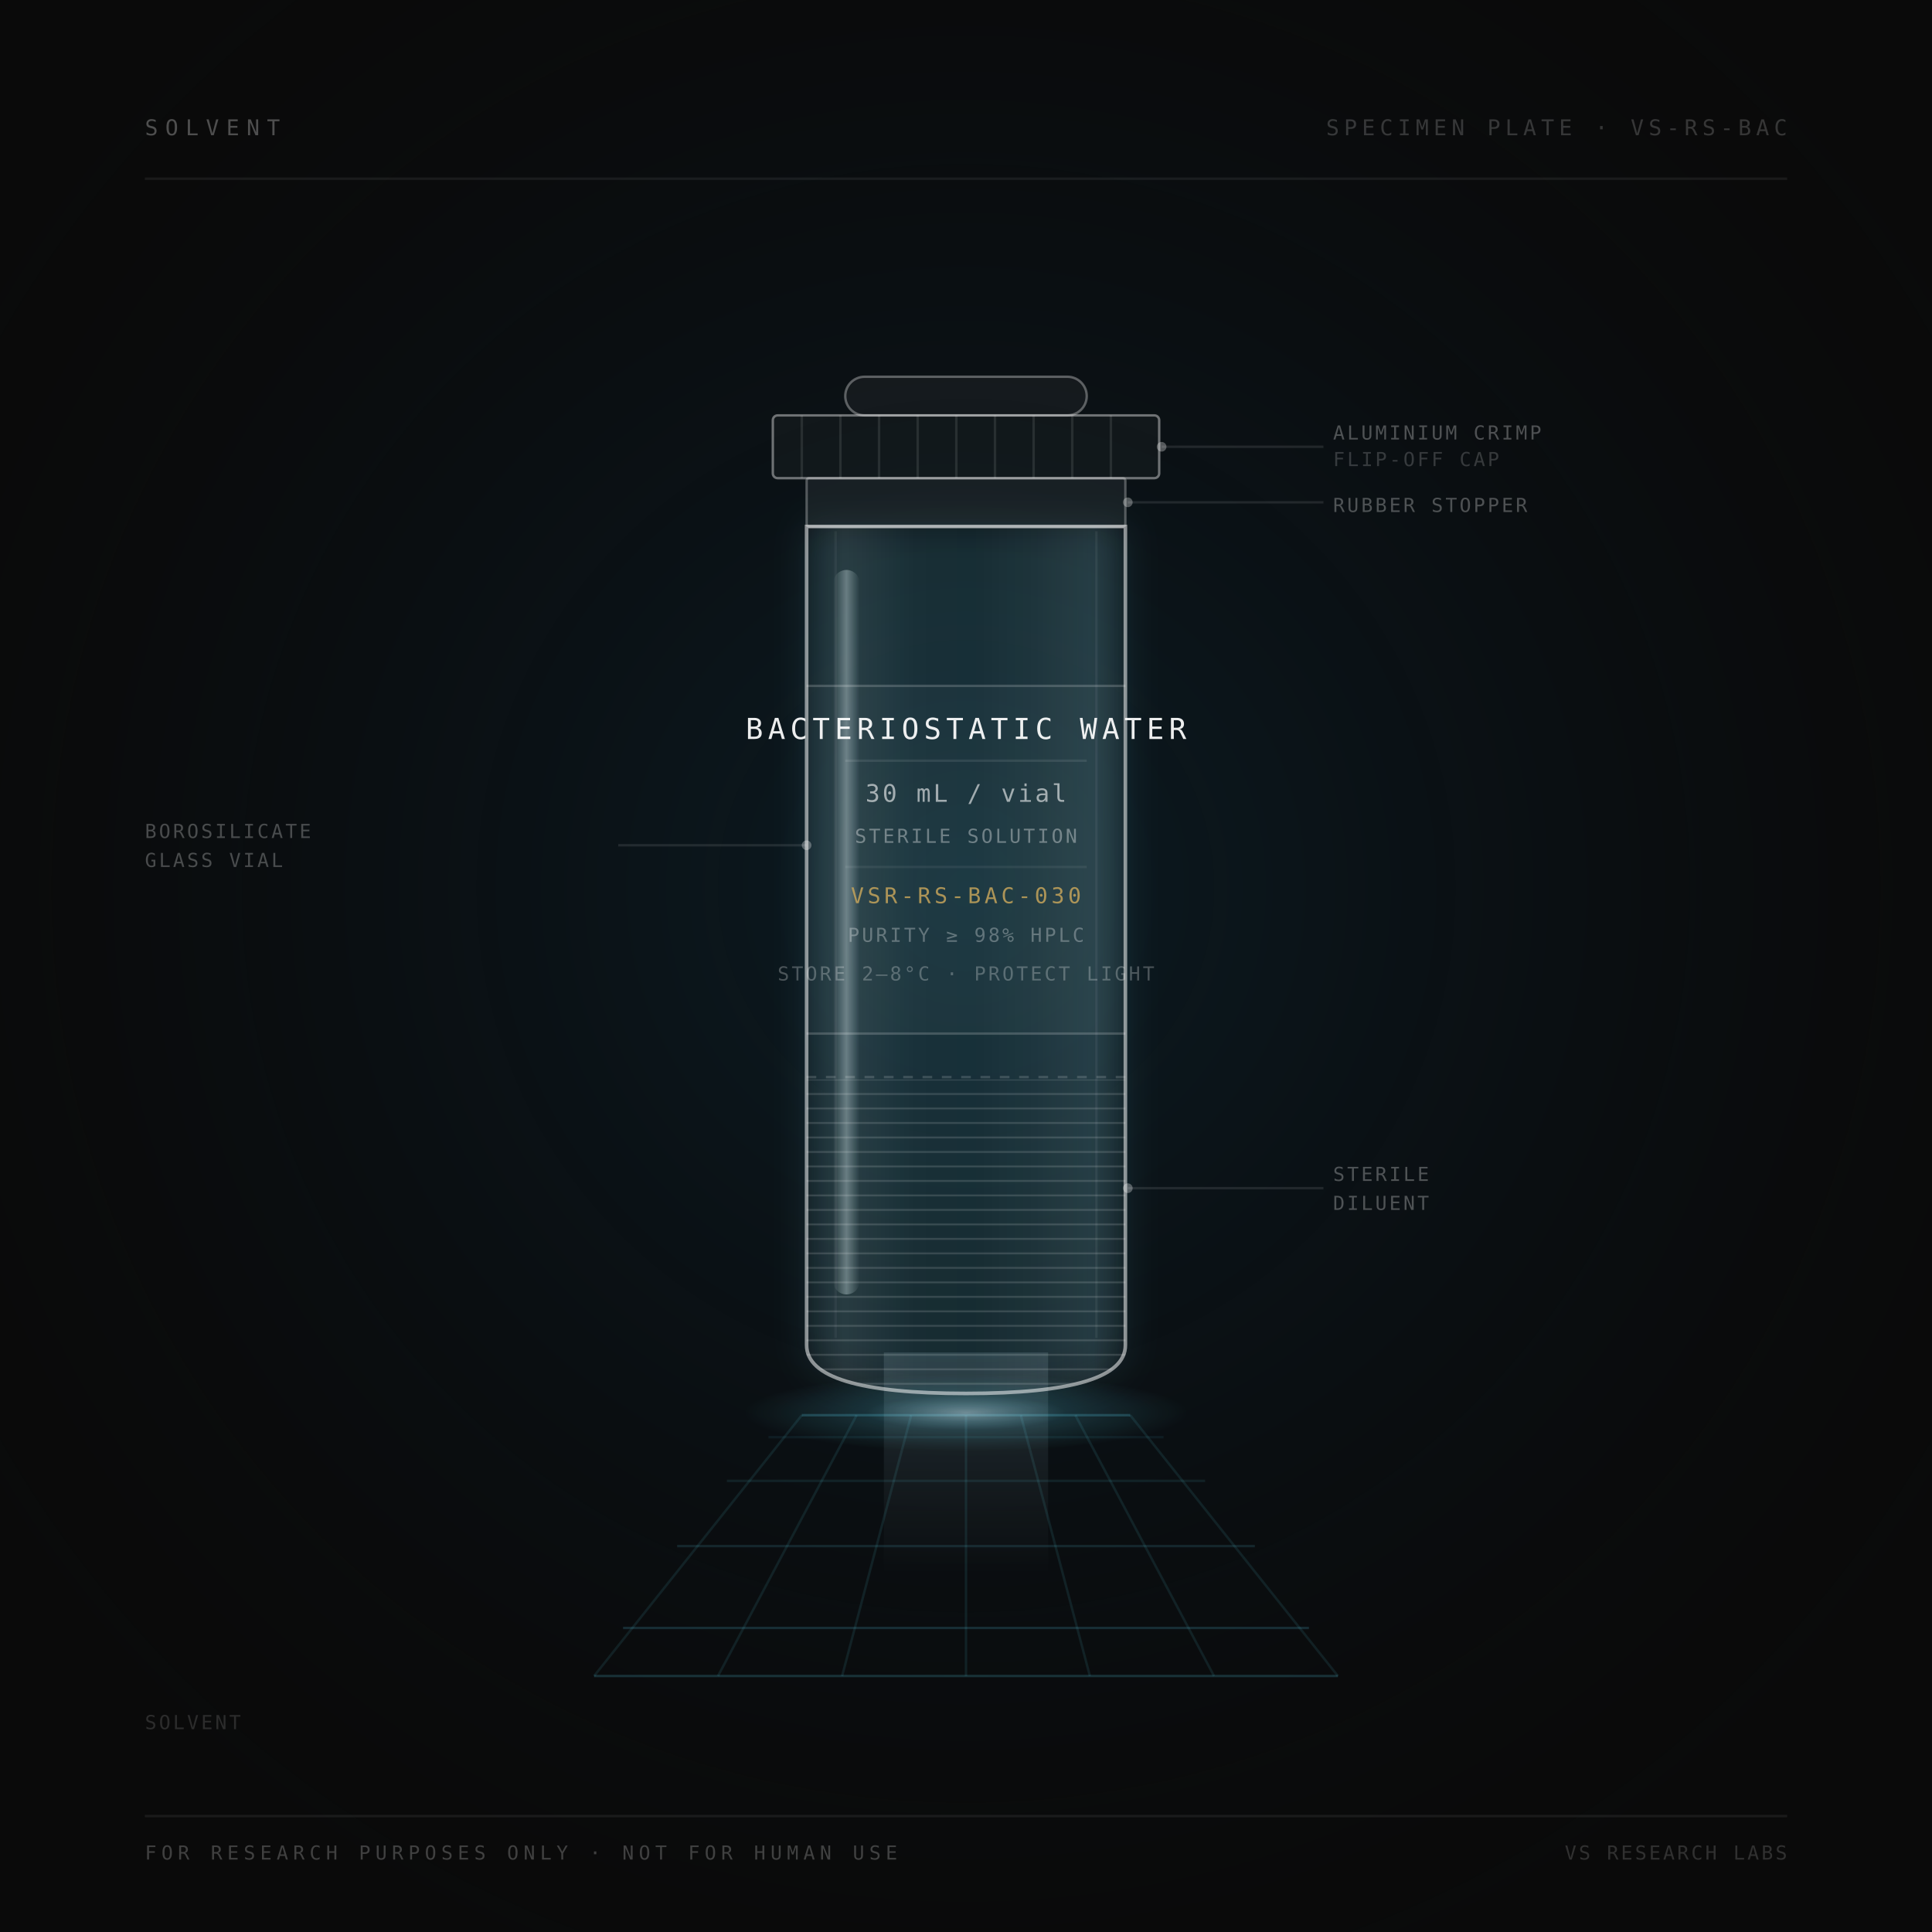
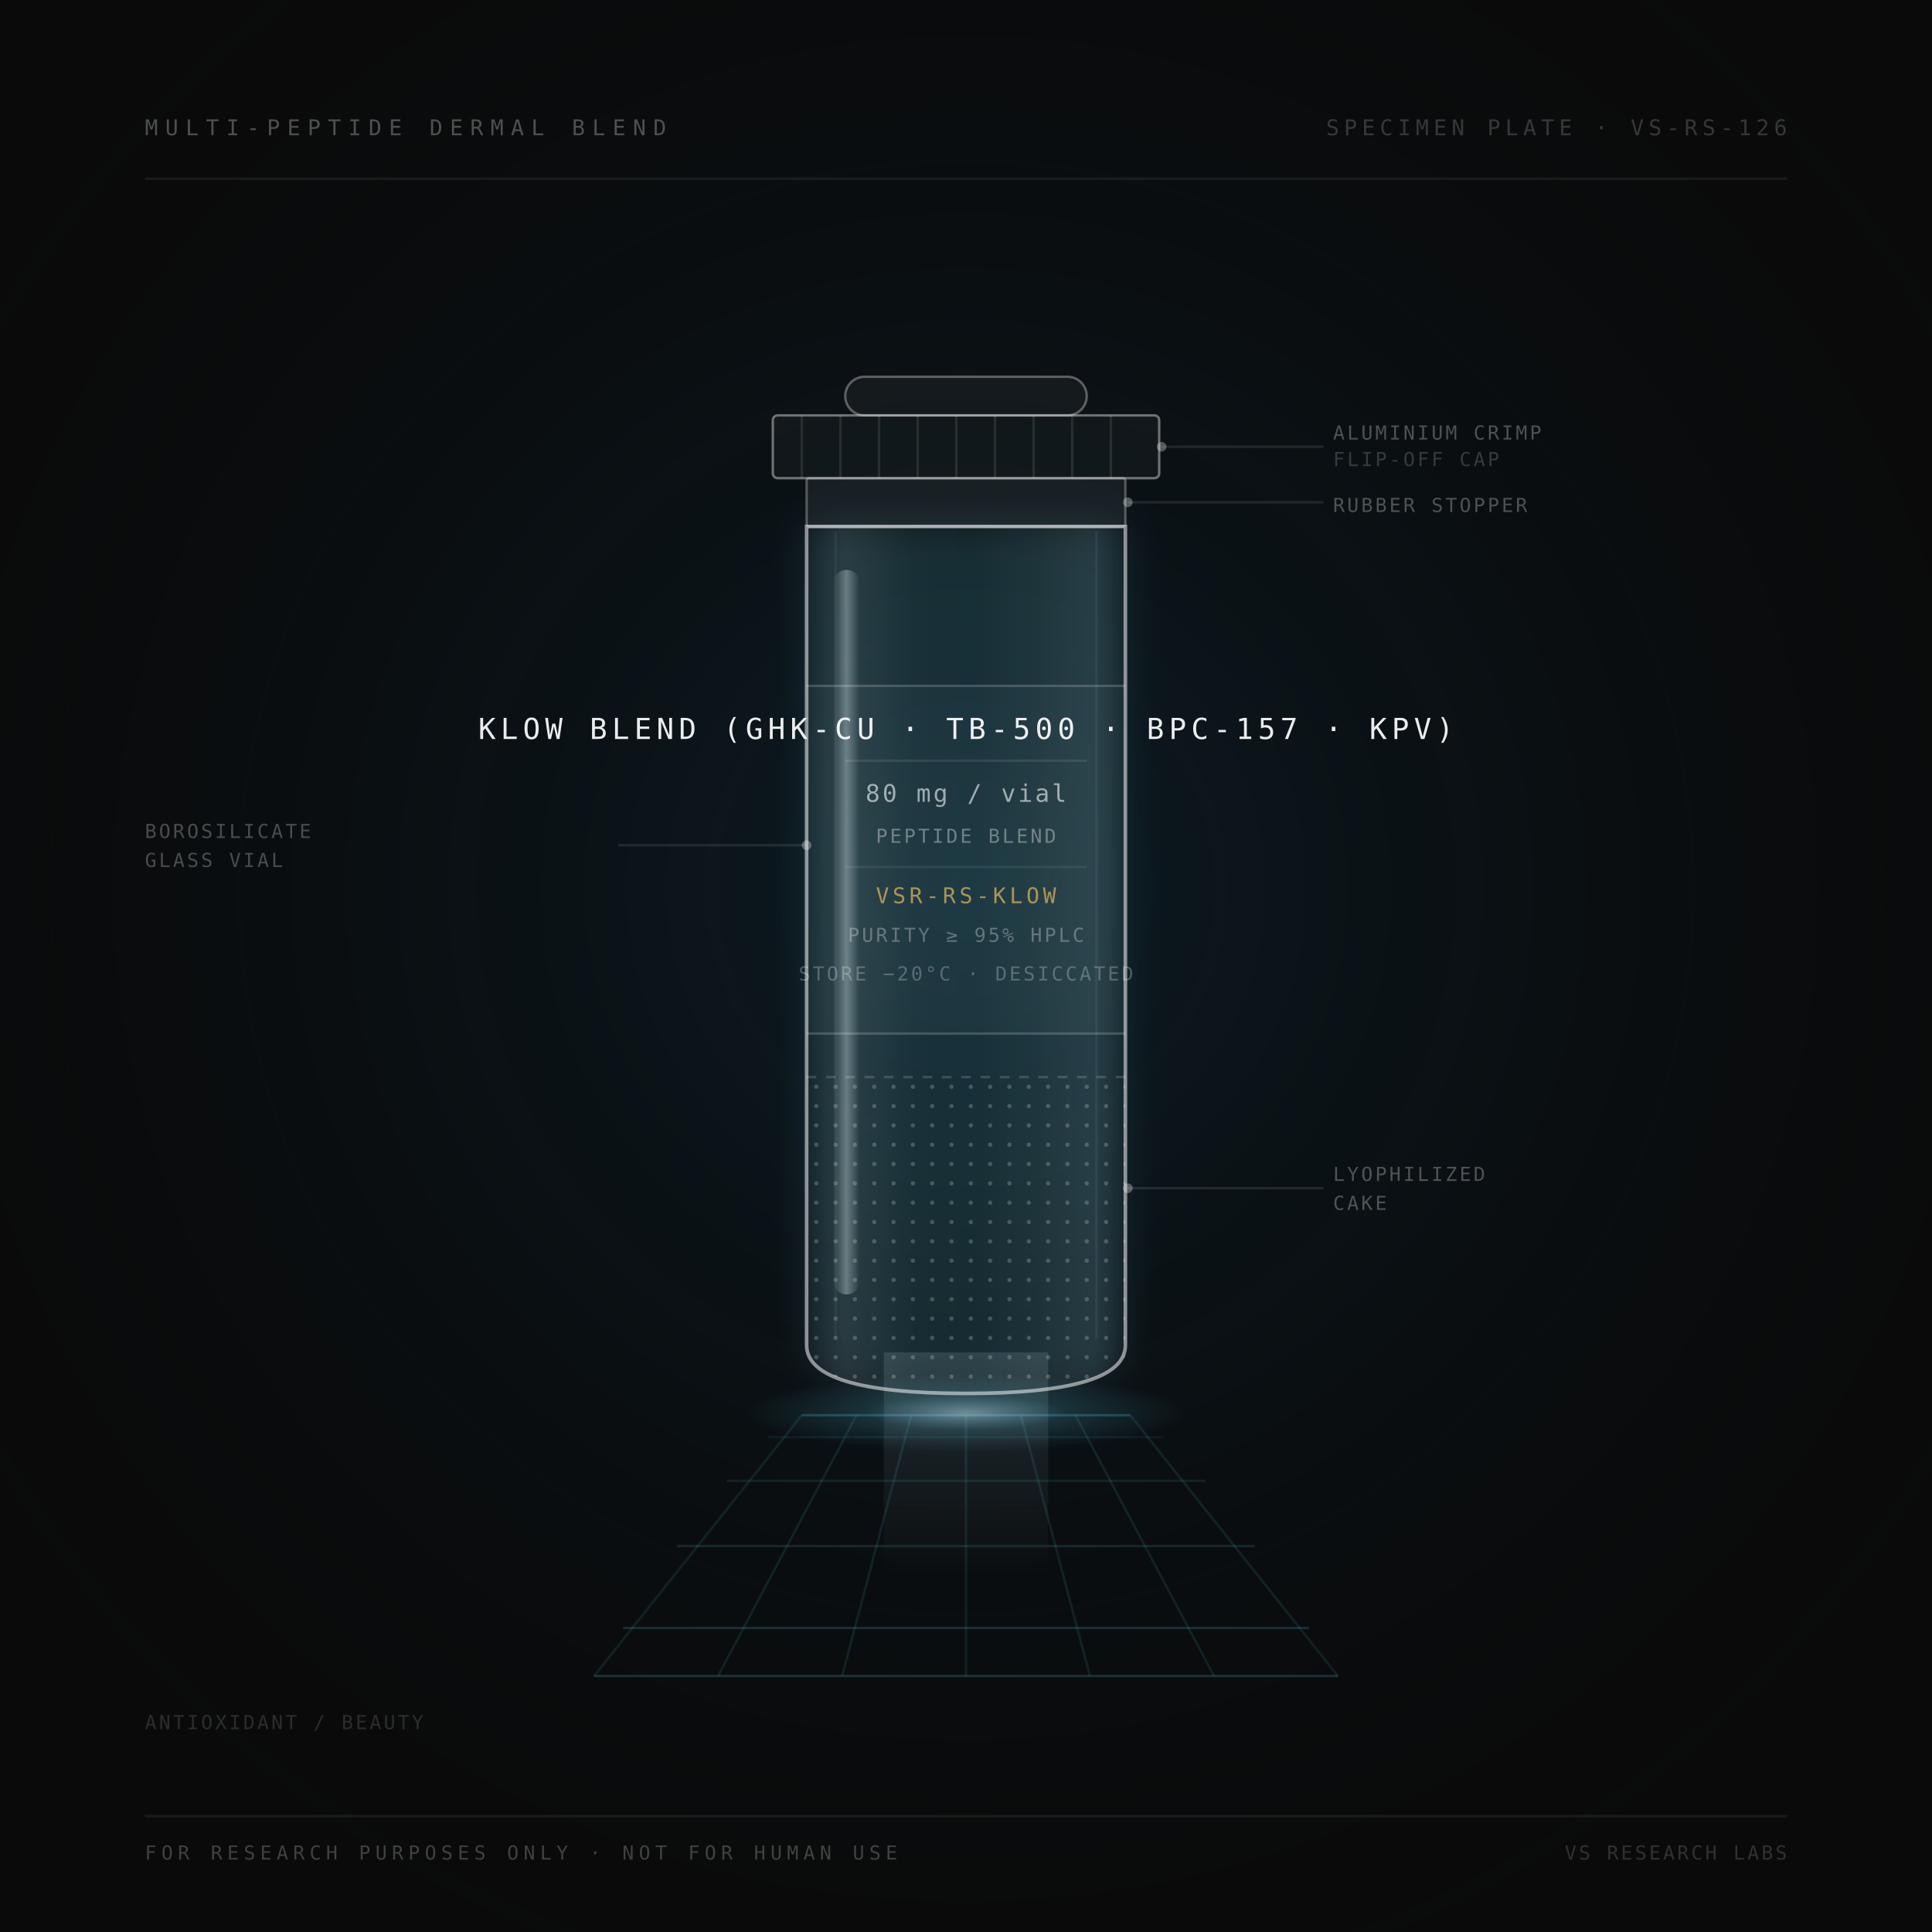
<svg xmlns="http://www.w3.org/2000/svg" viewBox="0 0 800 800">
  <defs>
-     <pattern id="liqLines" width="8" height="6" patternUnits="userSpaceOnUse">
-       <line x1="0" y1="3" x2="8" y2="3" stroke="rgba(255,255,255,0.14)" stroke-width="0.8" />
+     <pattern id="lyoDots" width="8" height="8" patternUnits="userSpaceOnUse">
+       <circle cx="2" cy="2" r="0.9" fill="rgba(255,255,255,0.2)" />
    </pattern>
    <clipPath id="vialFill">
      <path d="M333 446 L333 557 Q333 576 400 576 Q467 576 467 557 L467 446 Z" />
    </clipPath>
    <radialGradient id="bgDepth" cx="0.5" cy="0.46" r="0.62">
      <stop offset="0" stop-color="#0e2a38" stop-opacity="0.55" />
      <stop offset="0.55" stop-color="#0a1822" stop-opacity="0.28" />
      <stop offset="1" stop-color="#0a0a0a" stop-opacity="0" />
    </radialGradient>
    <radialGradient id="floorPool" cx="0.5" cy="0.5" r="0.5">
      <stop offset="0" stop-color="#bfeffd" stop-opacity="0.5" />
      <stop offset="0.45" stop-color="#5EDDF6" stop-opacity="0.16" />
      <stop offset="1" stop-color="#5EDDF6" stop-opacity="0" />
    </radialGradient>
    <linearGradient id="glassBody" x1="0" y1="0" x2="1" y2="0">
      <stop offset="0" stop-color="#ffffff" stop-opacity="0.02" />
      <stop offset="0.12" stop-color="#ffffff" stop-opacity="0.085" />
      <stop offset="0.34" stop-color="#ffffff" stop-opacity="0.015" />
      <stop offset="0.52" stop-color="#ffffff" stop-opacity="0.008" />
      <stop offset="0.72" stop-color="#ffffff" stop-opacity="0.04" />
      <stop offset="0.9" stop-color="#cdeefb" stop-opacity="0.09" />
      <stop offset="1" stop-color="#ffffff" stop-opacity="0.02" />
    </linearGradient>
    <linearGradient id="spec" x1="0" y1="0" x2="1" y2="0">
      <stop offset="0" stop-color="#eafdff" stop-opacity="0" />
      <stop offset="0.5" stop-color="#eafdff" stop-opacity="0.55" />
      <stop offset="1" stop-color="#eafdff" stop-opacity="0" />
    </linearGradient>
    <linearGradient id="reflFade" x1="0" y1="0" x2="0" y2="1">
      <stop offset="0" stop-color="#cdeefb" stop-opacity="0.13" />
      <stop offset="1" stop-color="#cdeefb" stop-opacity="0" />
    </linearGradient>
    <filter id="vglow" x="-60%" y="-60%" width="220%" height="220%">
      <feGaussianBlur stdDeviation="7" />
    </filter>
  </defs>
  <rect width="800" height="800" fill="#0a0a0a" />
  <rect width="800" height="800" fill="url(#bgDepth)" />
  <line x1="60" y1="74" x2="740" y2="74" stroke="rgba(255,255,255,0.07)" stroke-width="1" />
-   <text x="60" y="56" font-family="monospace" font-size="9" fill="rgba(255,255,255,0.28)" letter-spacing="3">SOLVENT</text>
-   <text x="740" y="56" font-family="monospace" font-size="9" fill="rgba(255,255,255,0.18)" letter-spacing="2" text-anchor="end">SPECIMEN PLATE · VS-RS-BAC</text>
+   <text x="60" y="56" font-family="monospace" font-size="9" fill="rgba(255,255,255,0.28)" letter-spacing="3">MULTI-PEPTIDE DERMAL BLEND</text>
+   <text x="740" y="56" font-family="monospace" font-size="9" fill="rgba(255,255,255,0.18)" letter-spacing="2" text-anchor="end">SPECIMEN PLATE · VS-RS-126</text>
  <g class="pad">
    <line x1="332" y1="586" x2="468" y2="586" stroke="#5EDDF6" stroke-opacity="0.22" stroke-width="1" />
    <line x1="332.0" y1="586" x2="246.0" y2="694" stroke="#5EDDF6" stroke-opacity="0.10" stroke-width="1" />
    <line x1="354.7" y1="586" x2="297.3" y2="694" stroke="#5EDDF6" stroke-opacity="0.10" stroke-width="1" />
    <line x1="377.3" y1="586" x2="348.7" y2="694" stroke="#5EDDF6" stroke-opacity="0.10" stroke-width="1" />
    <line x1="400.0" y1="586" x2="400.0" y2="694" stroke="#5EDDF6" stroke-opacity="0.10" stroke-width="1" />
    <line x1="422.7" y1="586" x2="451.3" y2="694" stroke="#5EDDF6" stroke-opacity="0.10" stroke-width="1" />
    <line x1="445.3" y1="586" x2="502.7" y2="694" stroke="#5EDDF6" stroke-opacity="0.10" stroke-width="1" />
    <line x1="468.0" y1="586" x2="554.0" y2="694" stroke="#5EDDF6" stroke-opacity="0.10" stroke-width="1" />
    <line x1="318.2" y1="595.1" x2="481.8" y2="595.1" stroke="#5EDDF6" stroke-opacity="0.071" stroke-width="1" />
    <line x1="301.0" y1="613.2" x2="499.0" y2="613.2" stroke="#5EDDF6" stroke-opacity="0.097" stroke-width="1" />
    <line x1="280.4" y1="640.2" x2="519.6" y2="640.2" stroke="#5EDDF6" stroke-opacity="0.128" stroke-width="1" />
    <line x1="258.0" y1="674.1" x2="542.0" y2="674.1" stroke="#5EDDF6" stroke-opacity="0.162" stroke-width="1" />
    <line x1="246.0" y1="694.0" x2="554.0" y2="694.0" stroke="#5EDDF6" stroke-opacity="0.180" stroke-width="1" />
  </g>
  <path d="M334 218 L334 557 Q334 577 400 577 Q466 577 466 557 L466 218 Z" fill="#5EDDF6" opacity="0.12" filter="url(#vglow)" />
  <ellipse cx="400" cy="585" rx="92" ry="16" fill="url(#floorPool)" />
  <rect x="366" y="560" width="68" height="92" fill="url(#reflFade)" />
  <rect x="350" y="156" width="100" height="16" rx="8" fill="rgba(255,255,255,0.04)" stroke="rgba(255,255,255,0.32)" stroke-width="1" />
  <rect x="320" y="172" width="160" height="26" rx="2" fill="rgba(255,255,255,0.03)" stroke="rgba(255,255,255,0.4)" stroke-width="1" />
  <line x1="332" y1="172" x2="332" y2="198" stroke="rgba(255,255,255,0.1)" stroke-width="1" />
  <line x1="348" y1="172" x2="348" y2="198" stroke="rgba(255,255,255,0.1)" stroke-width="1" />
  <line x1="364" y1="172" x2="364" y2="198" stroke="rgba(255,255,255,0.1)" stroke-width="1" />
  <line x1="380" y1="172" x2="380" y2="198" stroke="rgba(255,255,255,0.1)" stroke-width="1" />
  <line x1="396" y1="172" x2="396" y2="198" stroke="rgba(255,255,255,0.1)" stroke-width="1" />
  <line x1="412" y1="172" x2="412" y2="198" stroke="rgba(255,255,255,0.1)" stroke-width="1" />
  <line x1="428" y1="172" x2="428" y2="198" stroke="rgba(255,255,255,0.1)" stroke-width="1" />
  <line x1="444" y1="172" x2="444" y2="198" stroke="rgba(255,255,255,0.1)" stroke-width="1" />
  <line x1="460" y1="172" x2="460" y2="198" stroke="rgba(255,255,255,0.1)" stroke-width="1" />
  <rect x="334" y="198" width="132" height="20" rx="1" fill="rgba(255,255,255,0.06)" stroke="rgba(255,255,255,0.28)" stroke-width="1" />
  <path d="M334 218 L334 557 Q334 577 400 577 Q466 577 466 557 L466 218 Z" fill="url(#glassBody)" stroke="rgba(255,255,255,0.52)" stroke-width="1.5" />
  <rect x="345" y="236" width="11" height="300" rx="5.5" fill="url(#spec)" opacity="0.6" />
  <line x1="346" y1="220" x2="346" y2="554" stroke="rgba(255,255,255,0.05)" stroke-width="1" />
  <line x1="454" y1="220" x2="454" y2="554" stroke="rgba(255,255,255,0.06)" stroke-width="1" />
  <line x1="334" y1="446" x2="466" y2="446" stroke="rgba(255,255,255,0.16)" stroke-width="1" stroke-dasharray="4,4" />
-   <rect x="334" y="447" width="132" height="128" fill="url(#liqLines)" clip-path="url(#vialFill)" />
+   <rect x="334" y="447" width="132" height="128" fill="url(#lyoDots)" clip-path="url(#vialFill)" />
  <rect x="334" y="284" width="132" height="144" fill="rgba(255,255,255,0.025)" />
  <line x1="334" y1="284" x2="466" y2="284" stroke="rgba(255,255,255,0.18)" stroke-width="1" />
  <line x1="334" y1="428" x2="466" y2="428" stroke="rgba(255,255,255,0.18)" stroke-width="1" />
-   <text x="400" y="306" font-family="monospace" font-size="12" font-weight="500" fill="rgba(255,255,255,0.92)" letter-spacing="2" text-anchor="middle">BACTERIOSTATIC WATER</text>
+   <text x="400" y="306" font-family="monospace" font-size="12" font-weight="500" fill="rgba(255,255,255,0.92)" letter-spacing="2" text-anchor="middle">KLOW BLEND (GHK-CU · TB-500 · BPC-157 · KPV)</text>
  <line x1="350" y1="315" x2="450" y2="315" stroke="rgba(255,255,255,0.09)" stroke-width="1" />
-   <text x="400" y="332" font-family="monospace" font-size="10" fill="rgba(255,255,255,0.58)" letter-spacing="1" text-anchor="middle">30 mL / vial</text>
-   <text x="400" y="349" font-family="monospace" font-size="8" fill="rgba(255,255,255,0.36)" letter-spacing="1" text-anchor="middle">STERILE SOLUTION</text>
+   <text x="400" y="332" font-family="monospace" font-size="10" fill="rgba(255,255,255,0.58)" letter-spacing="1" text-anchor="middle">80 mg / vial</text>
+   <text x="400" y="349" font-family="monospace" font-size="8" fill="rgba(255,255,255,0.36)" letter-spacing="1" text-anchor="middle">PEPTIDE BLEND</text>
  <line x1="350" y1="359" x2="450" y2="359" stroke="rgba(255,255,255,0.07)" stroke-width="1" />
-   <text x="400" y="374" font-family="monospace" font-size="9" fill="#C4A35A" letter-spacing="1.5" text-anchor="middle" opacity="0.85">VSR-RS-BAC-030</text>
-   <text x="400" y="390" font-family="monospace" font-size="8" fill="rgba(255,255,255,0.3)" letter-spacing="1" text-anchor="middle">PURITY ≥ 98% HPLC</text>
-   <text x="400" y="406" font-family="monospace" font-size="8" fill="rgba(255,255,255,0.26)" letter-spacing="1" text-anchor="middle">STORE 2–8°C · PROTECT LIGHT</text>
+   <text x="400" y="374" font-family="monospace" font-size="9" fill="#C4A35A" letter-spacing="1.5" text-anchor="middle" opacity="0.85">VSR-RS-KLOW</text>
+   <text x="400" y="390" font-family="monospace" font-size="8" fill="rgba(255,255,255,0.3)" letter-spacing="1" text-anchor="middle">PURITY ≥ 95% HPLC</text>
+   <text x="400" y="406" font-family="monospace" font-size="8" fill="rgba(255,255,255,0.26)" letter-spacing="1" text-anchor="middle">STORE −20°C · DESICCATED</text>
  <line x1="481" y1="185" x2="548" y2="185" stroke="rgba(255,255,255,0.1)" stroke-width="1" />
  <circle cx="481" cy="185" r="2" fill="rgba(255,255,255,0.3)" />
  <text x="552" y="182" font-family="monospace" font-size="8" fill="rgba(255,255,255,0.28)" letter-spacing="1">ALUMINIUM CRIMP</text>
  <text x="552" y="193" font-family="monospace" font-size="8" fill="rgba(255,255,255,0.18)" letter-spacing="1">FLIP-OFF CAP</text>
  <line x1="467" y1="208" x2="548" y2="208" stroke="rgba(255,255,255,0.1)" stroke-width="1" />
  <circle cx="467" cy="208" r="2" fill="rgba(255,255,255,0.3)" />
  <text x="552" y="212" font-family="monospace" font-size="8" fill="rgba(255,255,255,0.28)" letter-spacing="1">RUBBER STOPPER</text>
  <line x1="467" y1="492" x2="548" y2="492" stroke="rgba(255,255,255,0.1)" stroke-width="1" />
  <circle cx="467" cy="492" r="2" fill="rgba(255,255,255,0.3)" />
-   <text x="552" y="489" font-family="monospace" font-size="8" fill="rgba(255,255,255,0.28)" letter-spacing="1">STERILE</text>
-   <text x="552" y="501" font-family="monospace" font-size="8" fill="rgba(255,255,255,0.28)" letter-spacing="1">DILUENT</text>
+   <text x="552" y="489" font-family="monospace" font-size="8" fill="rgba(255,255,255,0.28)" letter-spacing="1">LYOPHILIZED</text>
+   <text x="552" y="501" font-family="monospace" font-size="8" fill="rgba(255,255,255,0.28)" letter-spacing="1">CAKE</text>
  <line x1="334" y1="350" x2="256" y2="350" stroke="rgba(255,255,255,0.1)" stroke-width="1" />
  <circle cx="334" cy="350" r="2" fill="rgba(255,255,255,0.3)" />
  <text x="60" y="347" font-family="monospace" font-size="8" fill="rgba(255,255,255,0.26)" letter-spacing="1">BOROSILICATE</text>
  <text x="60" y="359" font-family="monospace" font-size="8" fill="rgba(255,255,255,0.26)" letter-spacing="1">GLASS VIAL</text>
-   <text x="60" y="716" font-family="monospace" font-size="8" fill="rgba(255,255,255,0.14)" letter-spacing="1">SOLVENT</text>
+   <text x="60" y="716" font-family="monospace" font-size="8" fill="rgba(255,255,255,0.14)" letter-spacing="1">ANTIOXIDANT / BEAUTY</text>
  <line x1="60" y1="752" x2="740" y2="752" stroke="rgba(255,255,255,0.07)" stroke-width="1" />
  <text x="60" y="770" font-family="monospace" font-size="8" fill="rgba(255,255,255,0.22)" letter-spacing="2">FOR RESEARCH PURPOSES ONLY · NOT FOR HUMAN USE</text>
  <text x="740" y="770" font-family="monospace" font-size="8" fill="rgba(255,255,255,0.16)" letter-spacing="1" text-anchor="end">VS RESEARCH LABS</text>
</svg>
